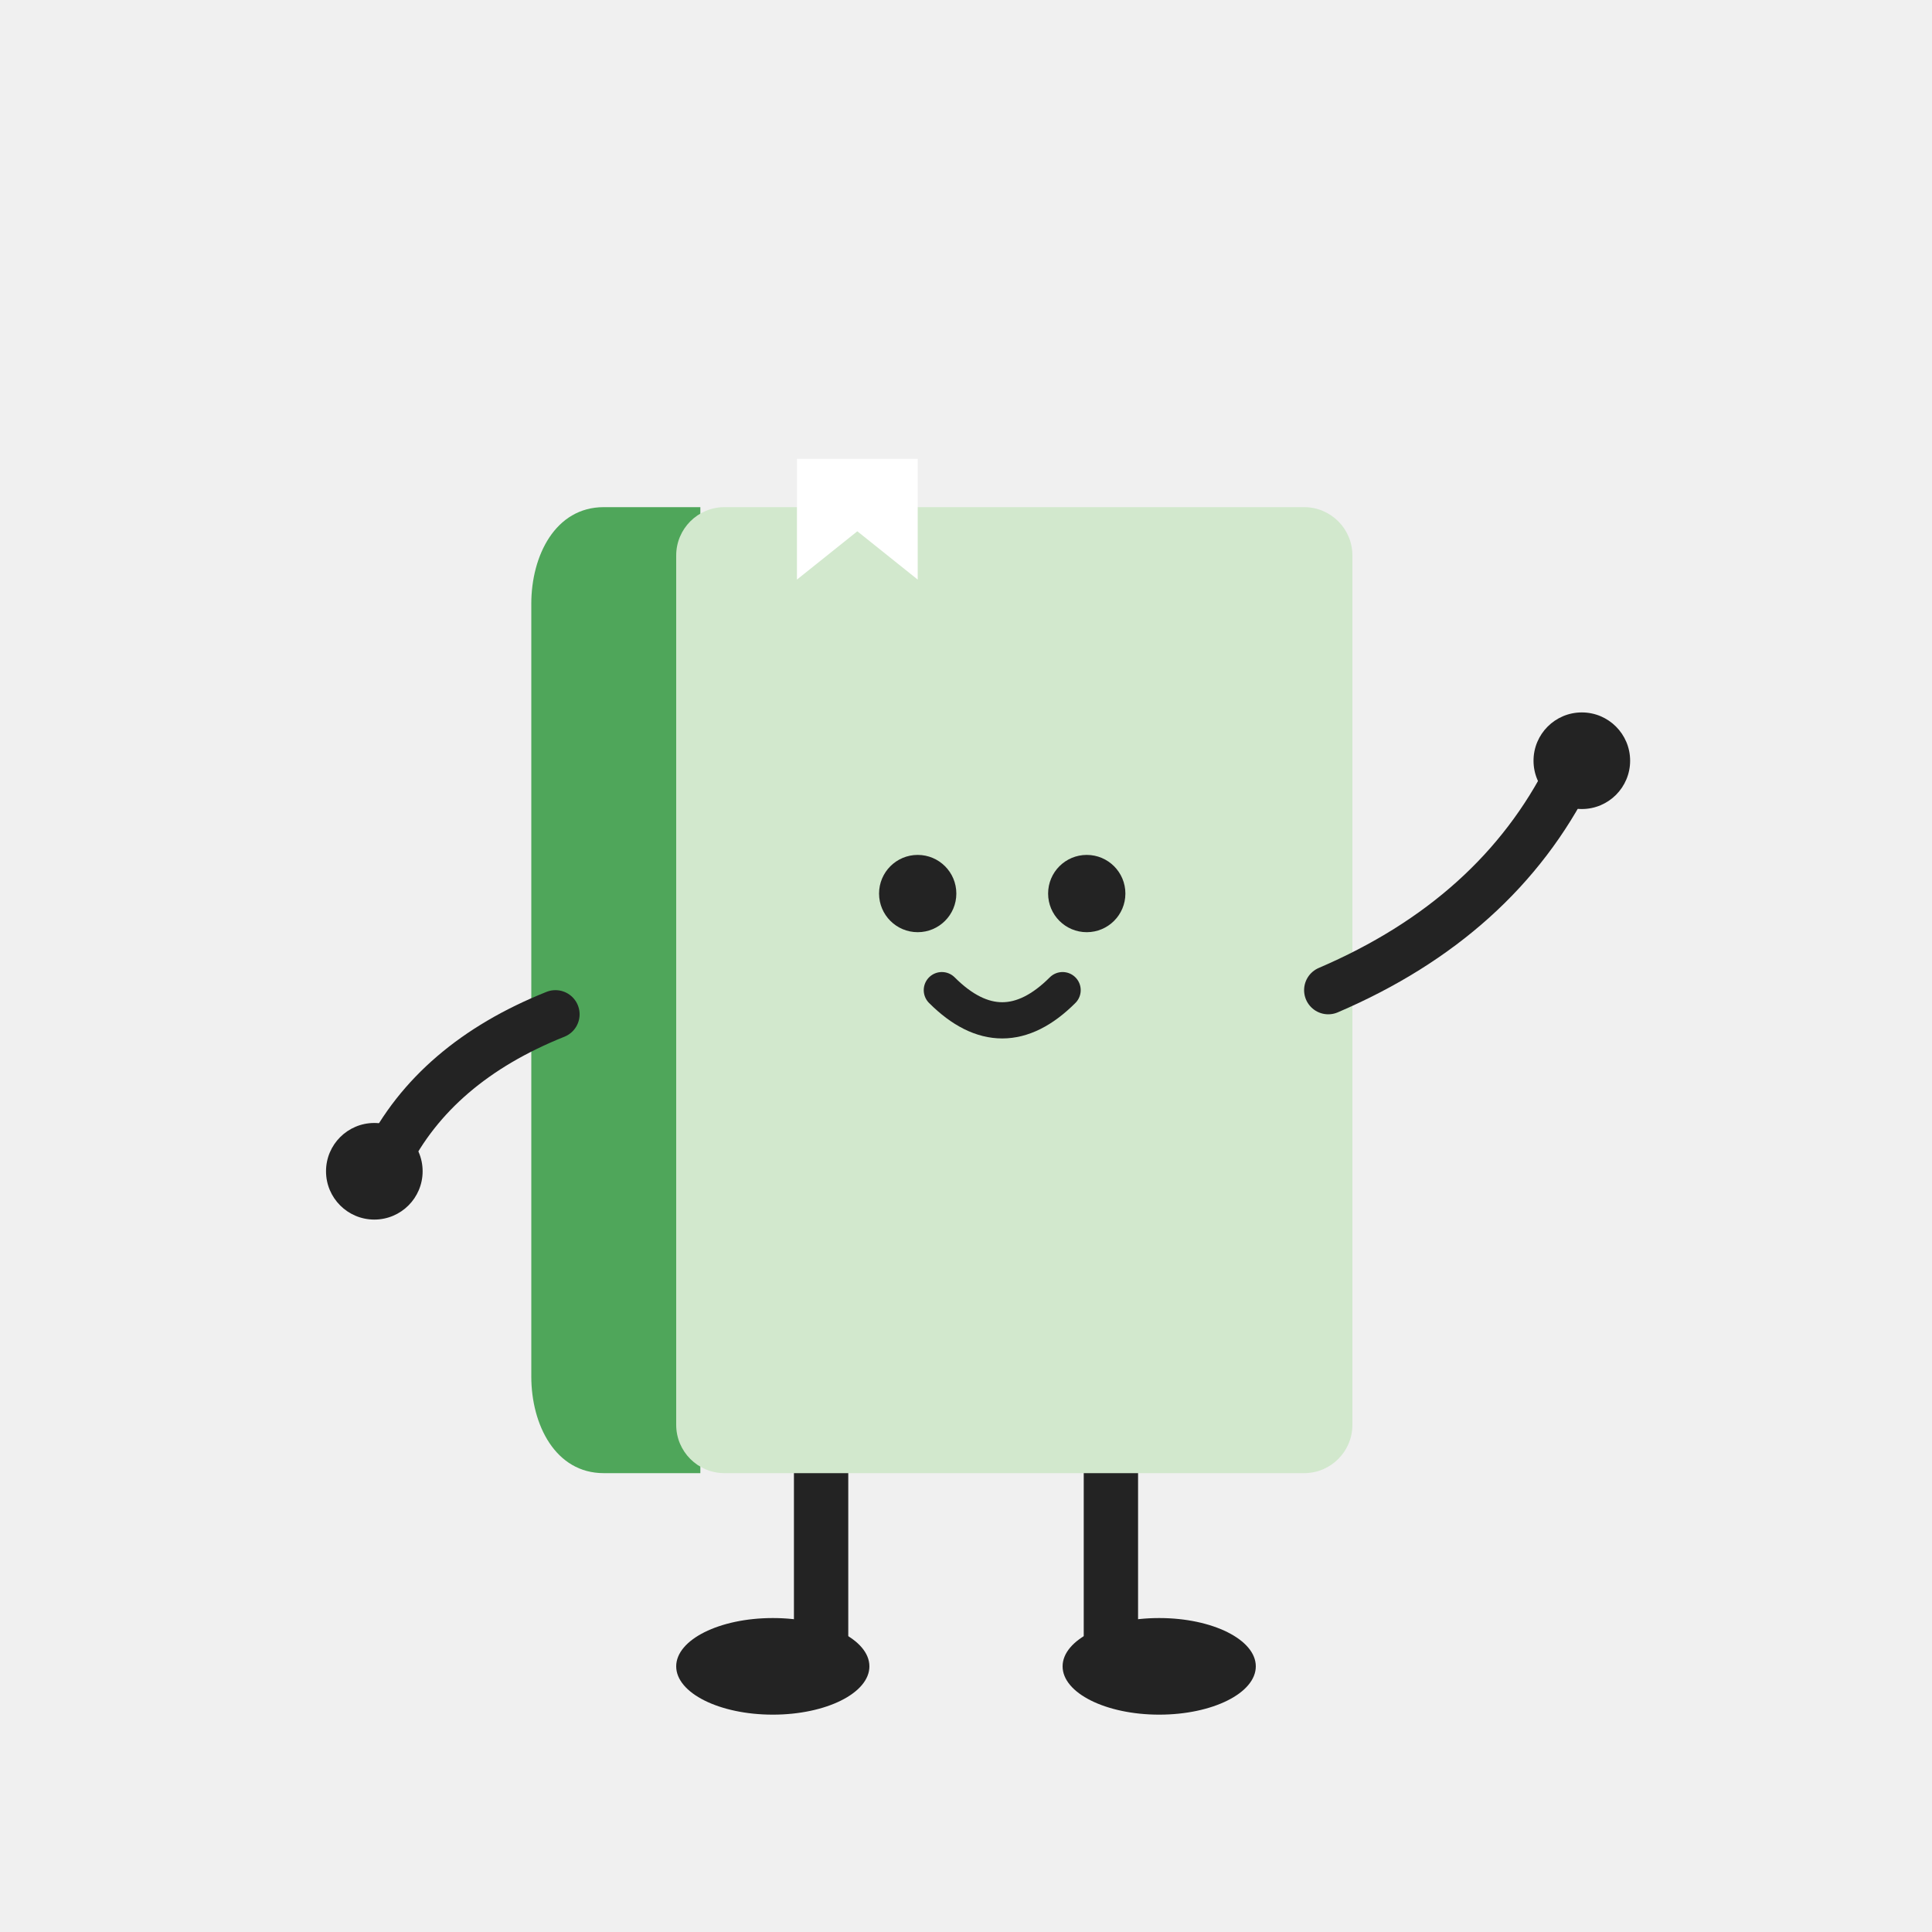
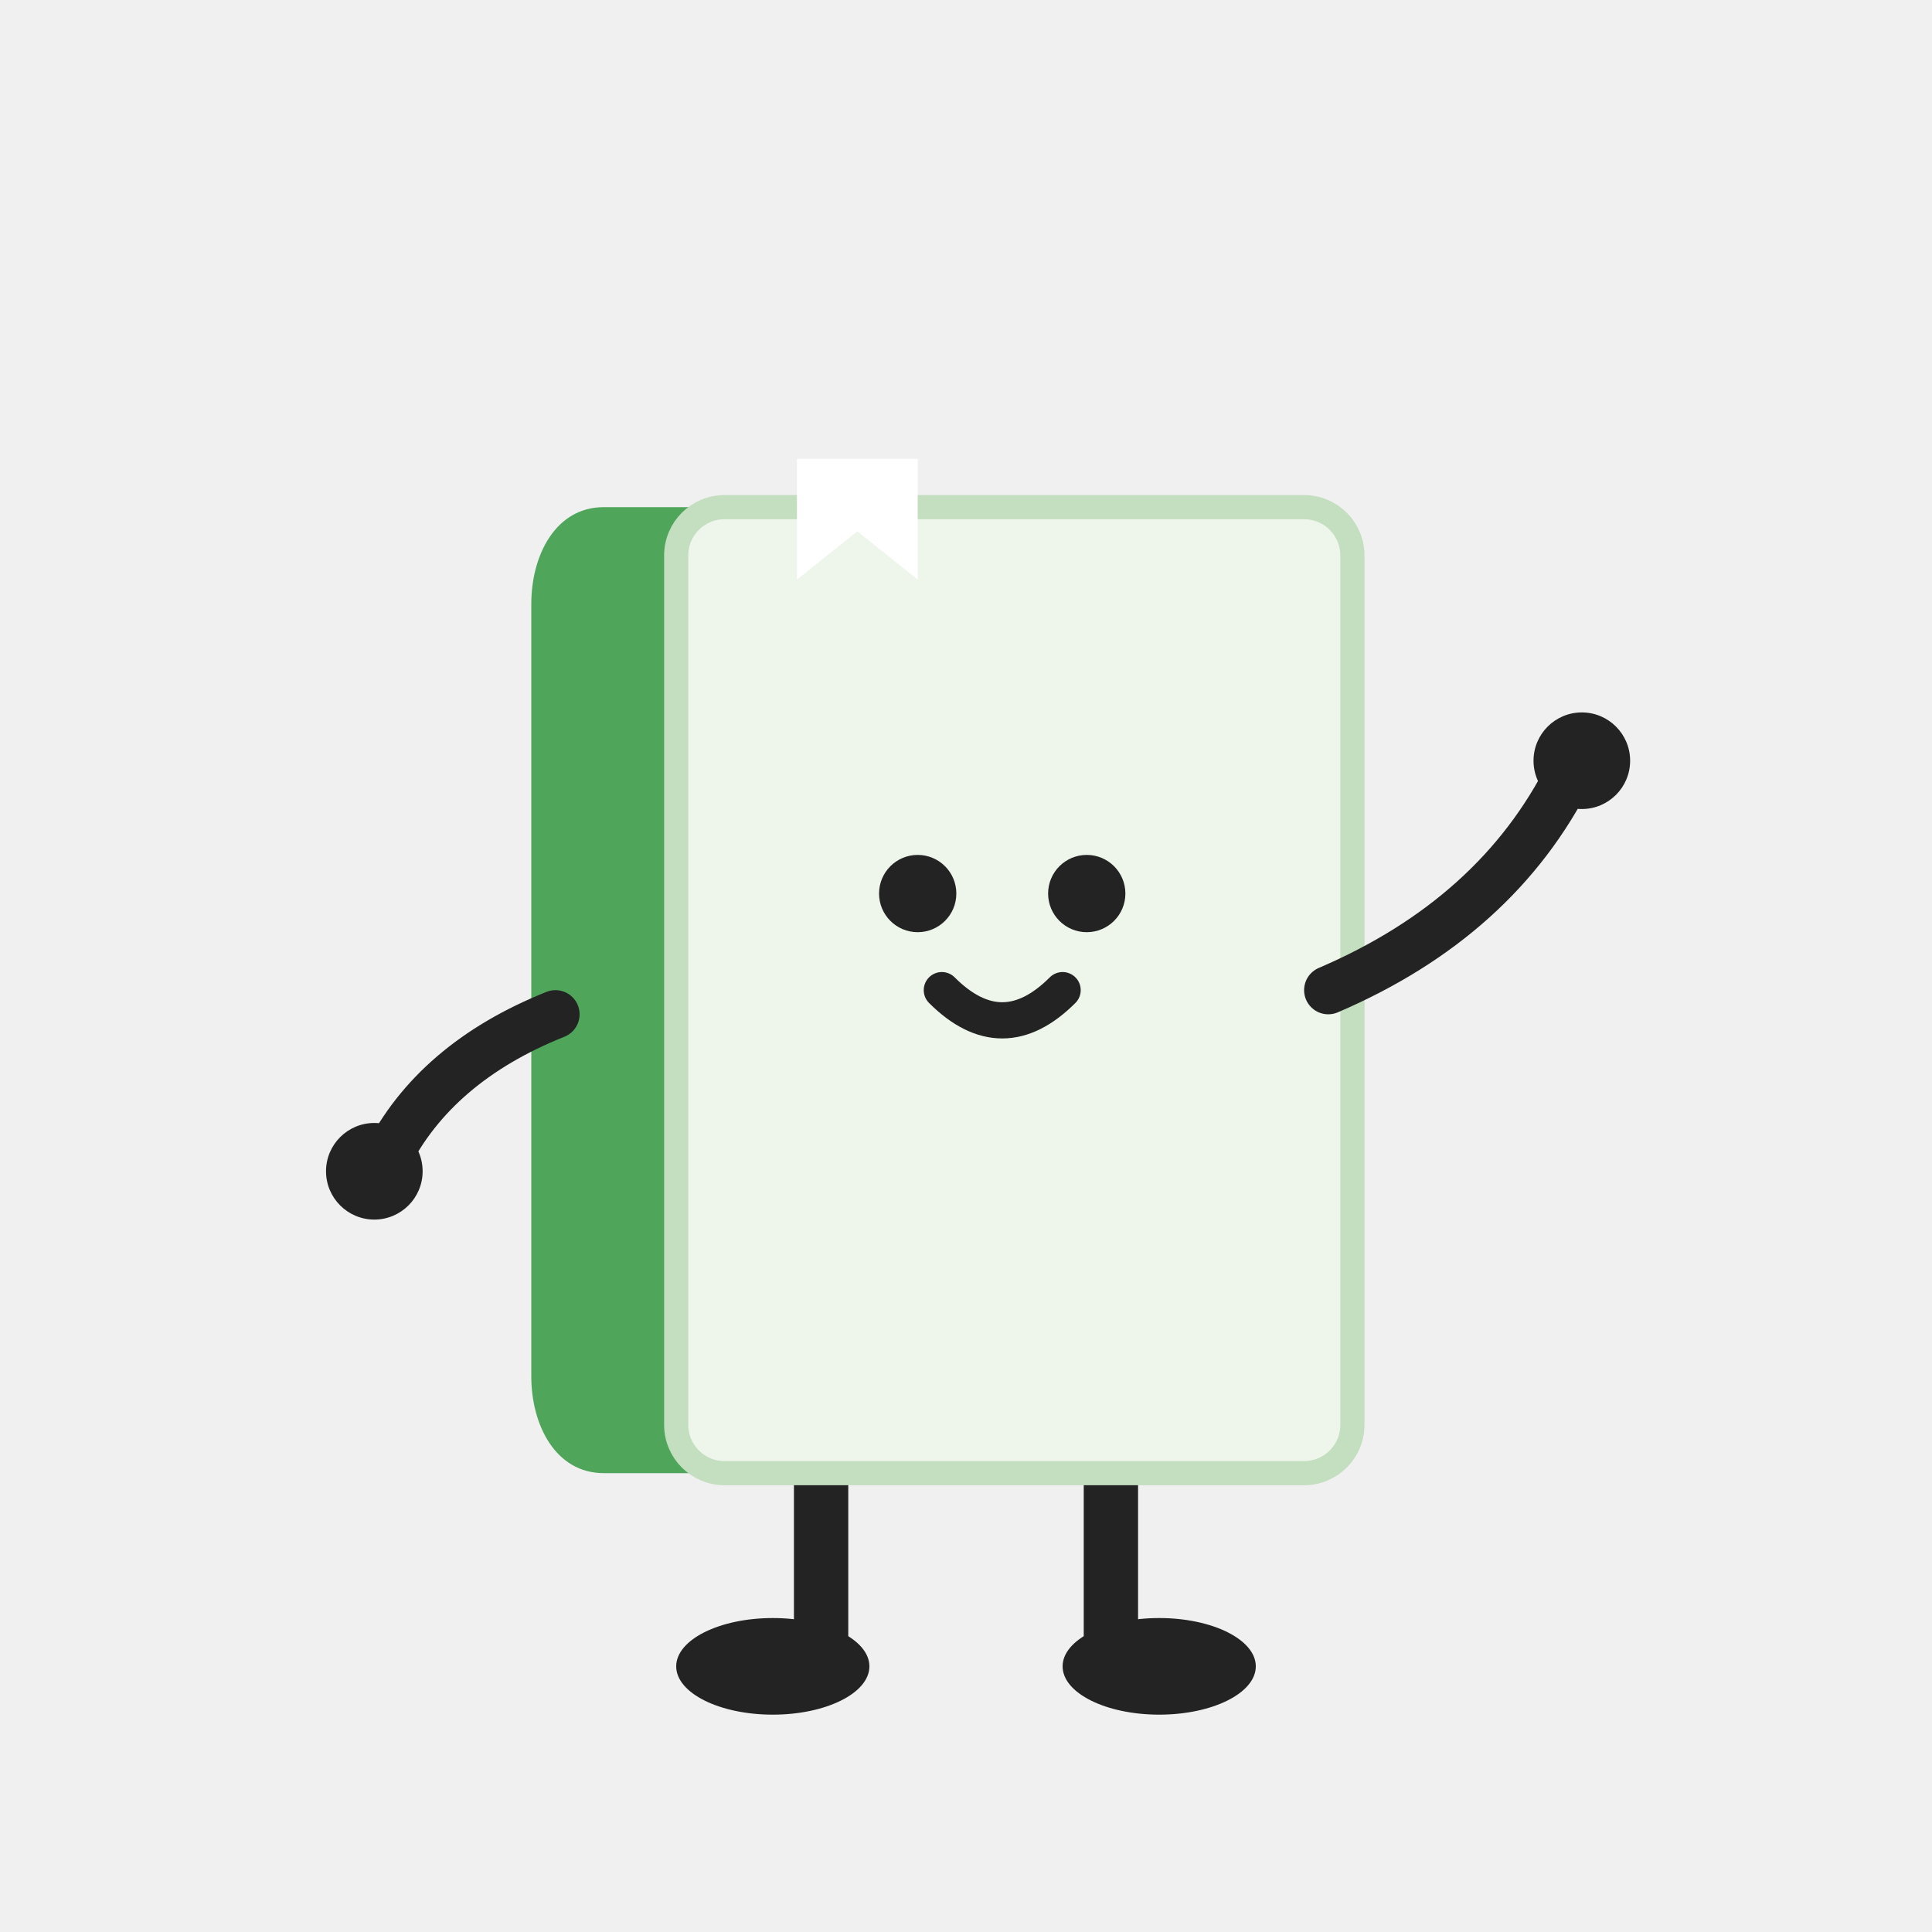
<svg xmlns="http://www.w3.org/2000/svg" viewBox="0 0 160 160" width="160" height="160" fill="none">
  <path d="M68 122 L68 136 M92 122 L92 136" stroke="#232323" stroke-width="4.5" stroke-linecap="round" />
  <ellipse cx="64" cy="138" rx="8" ry="4" fill="#232323" />
  <ellipse cx="96" cy="138" rx="8" ry="4" fill="#232323" />
  <path d="M50 42 C46 42 44 46 44 50 V114 C44 118 46 122 50 122 H58 V42 H50 Z" fill="#4FA65A" />
-   <rect x="56" y="42" width="56" height="80" rx="4" fill="#D2E8CD" />
+   <rect x="56" y="42" width="56" height="80" rx="4" fill="#EEF6EB" stroke="#C4DEC0" stroke-width="2" />
  <path d="M66 38 V48 L71 44 L76 48 V38 Z" fill="#FFFFFF" />
  <path d="M46 84 Q36 88 32 96" stroke="#232323" stroke-width="4" stroke-linecap="round" />
  <circle cx="31" cy="97" r="4" fill="#232323" />
  <path d="M110 82 Q124 76 130 64" stroke="#232323" stroke-width="4" stroke-linecap="round" />
  <circle cx="131" cy="63" r="4" fill="#232323" />
  <circle cx="76" cy="74" r="3.2" fill="#232323" />
  <circle cx="90" cy="74" r="3.2" fill="#232323" />
  <path d="M78 82 Q83 87 88 82" stroke="#232323" stroke-width="3" stroke-linecap="round" fill="none" />
</svg>
